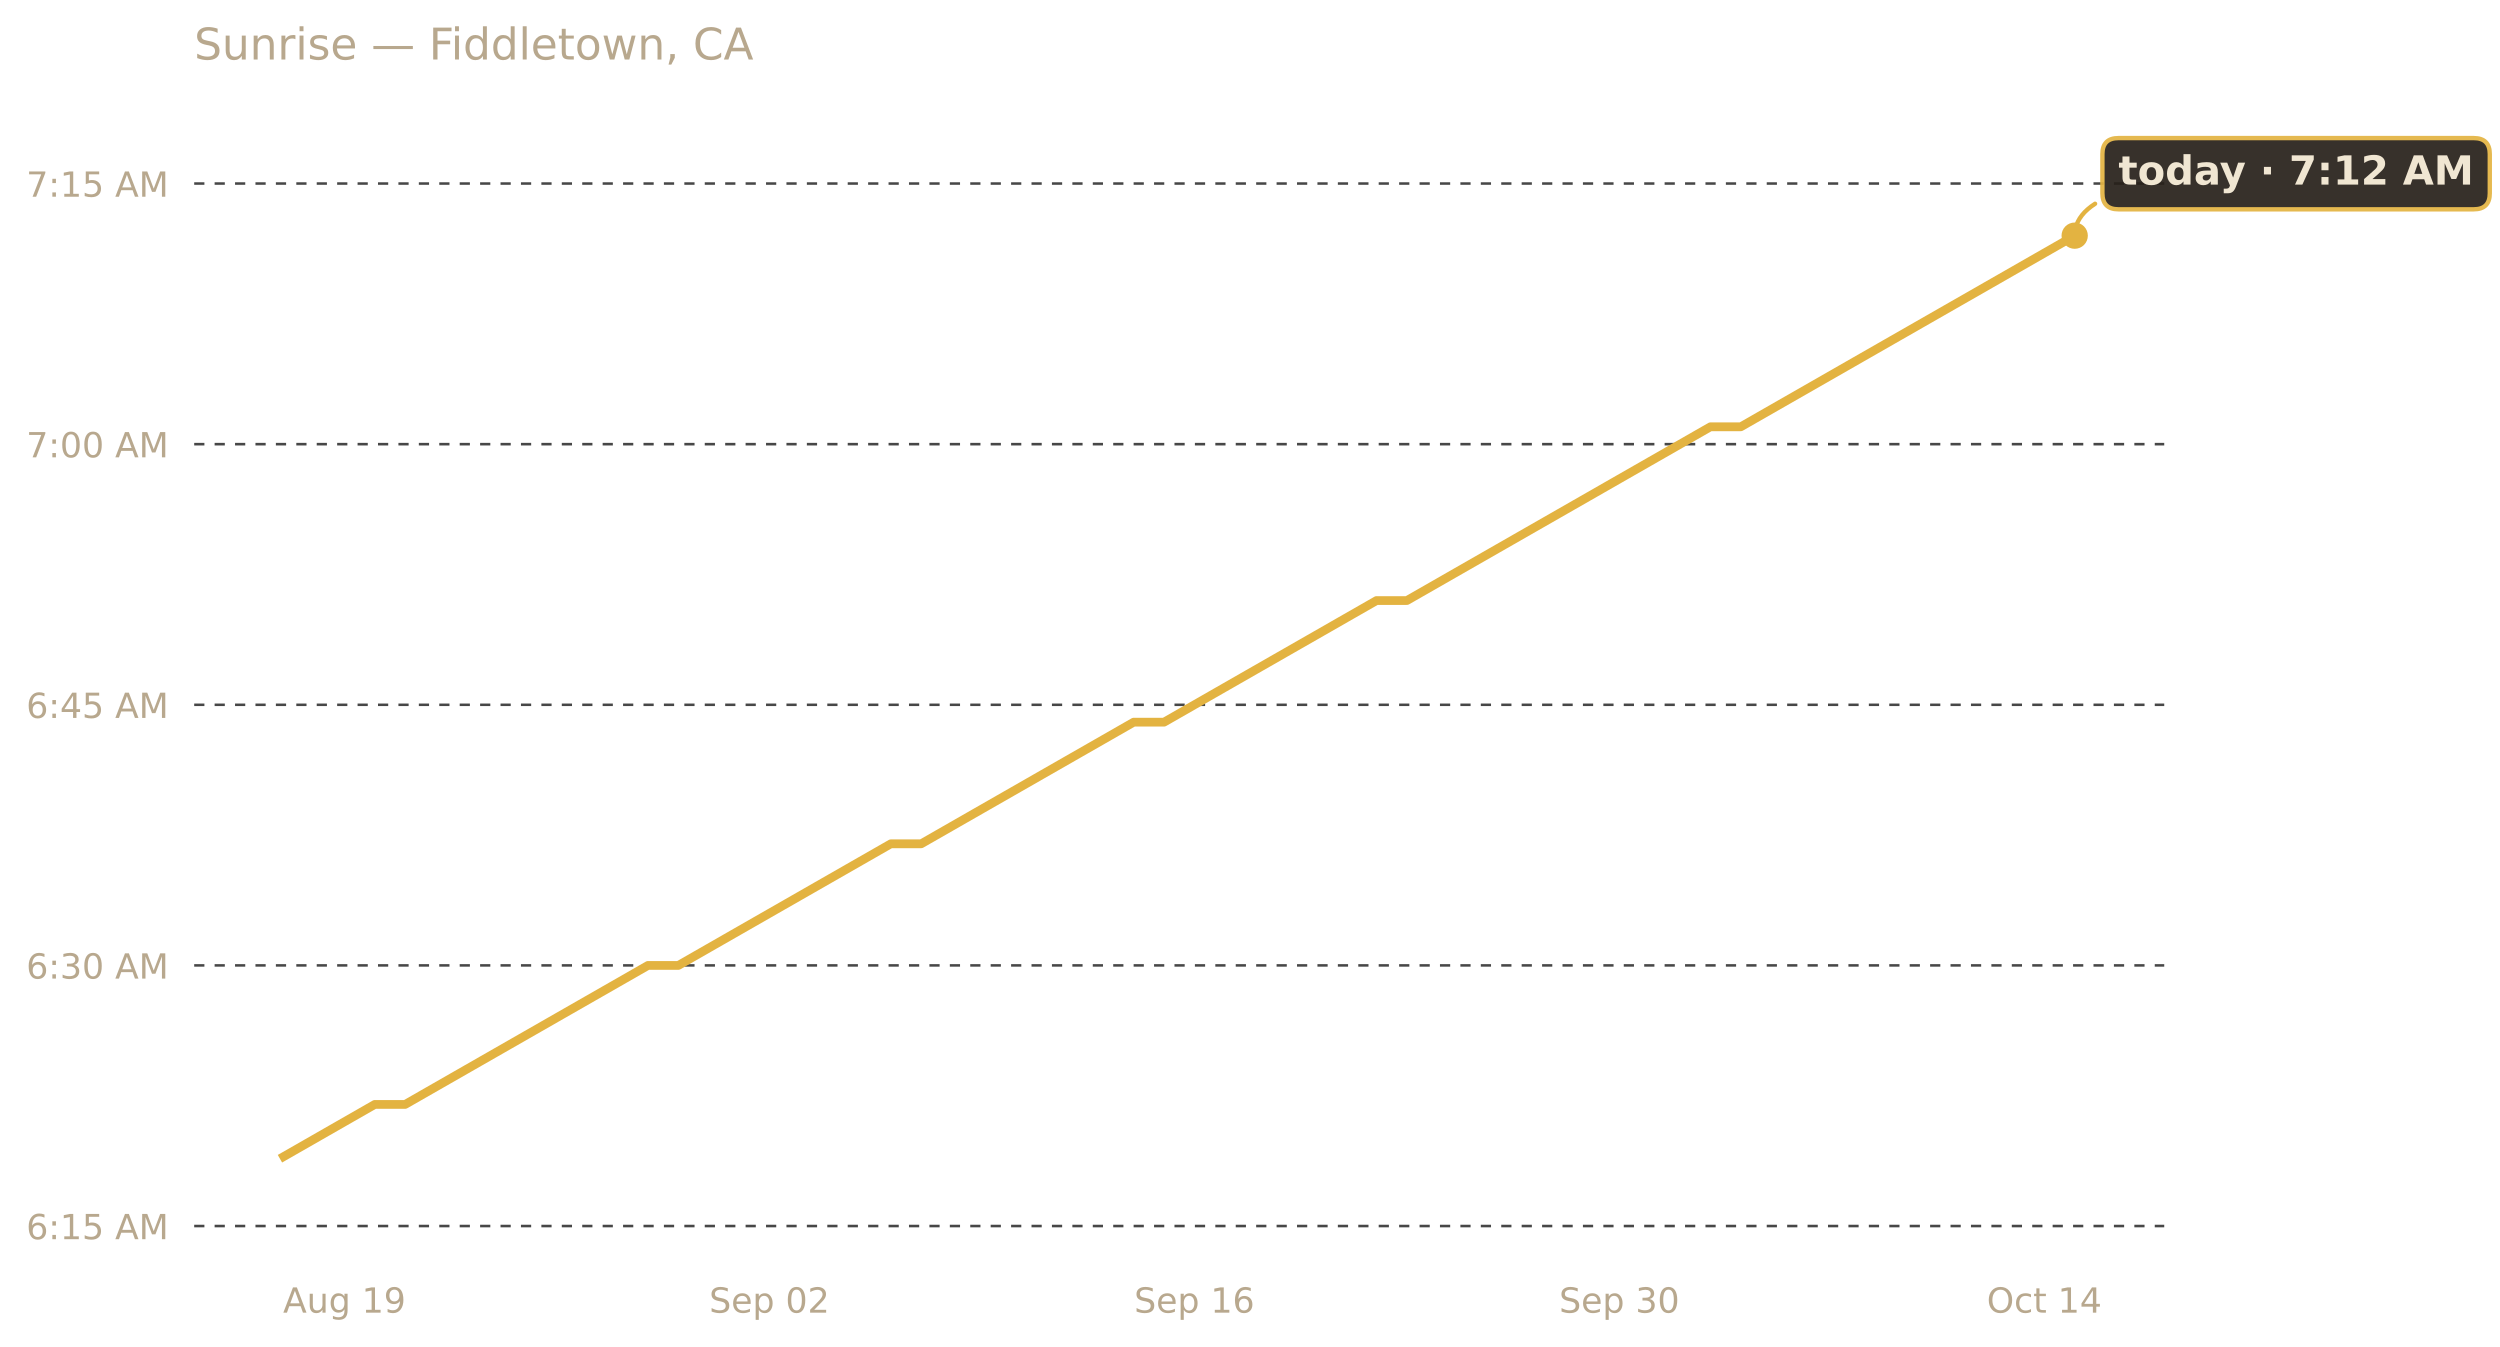
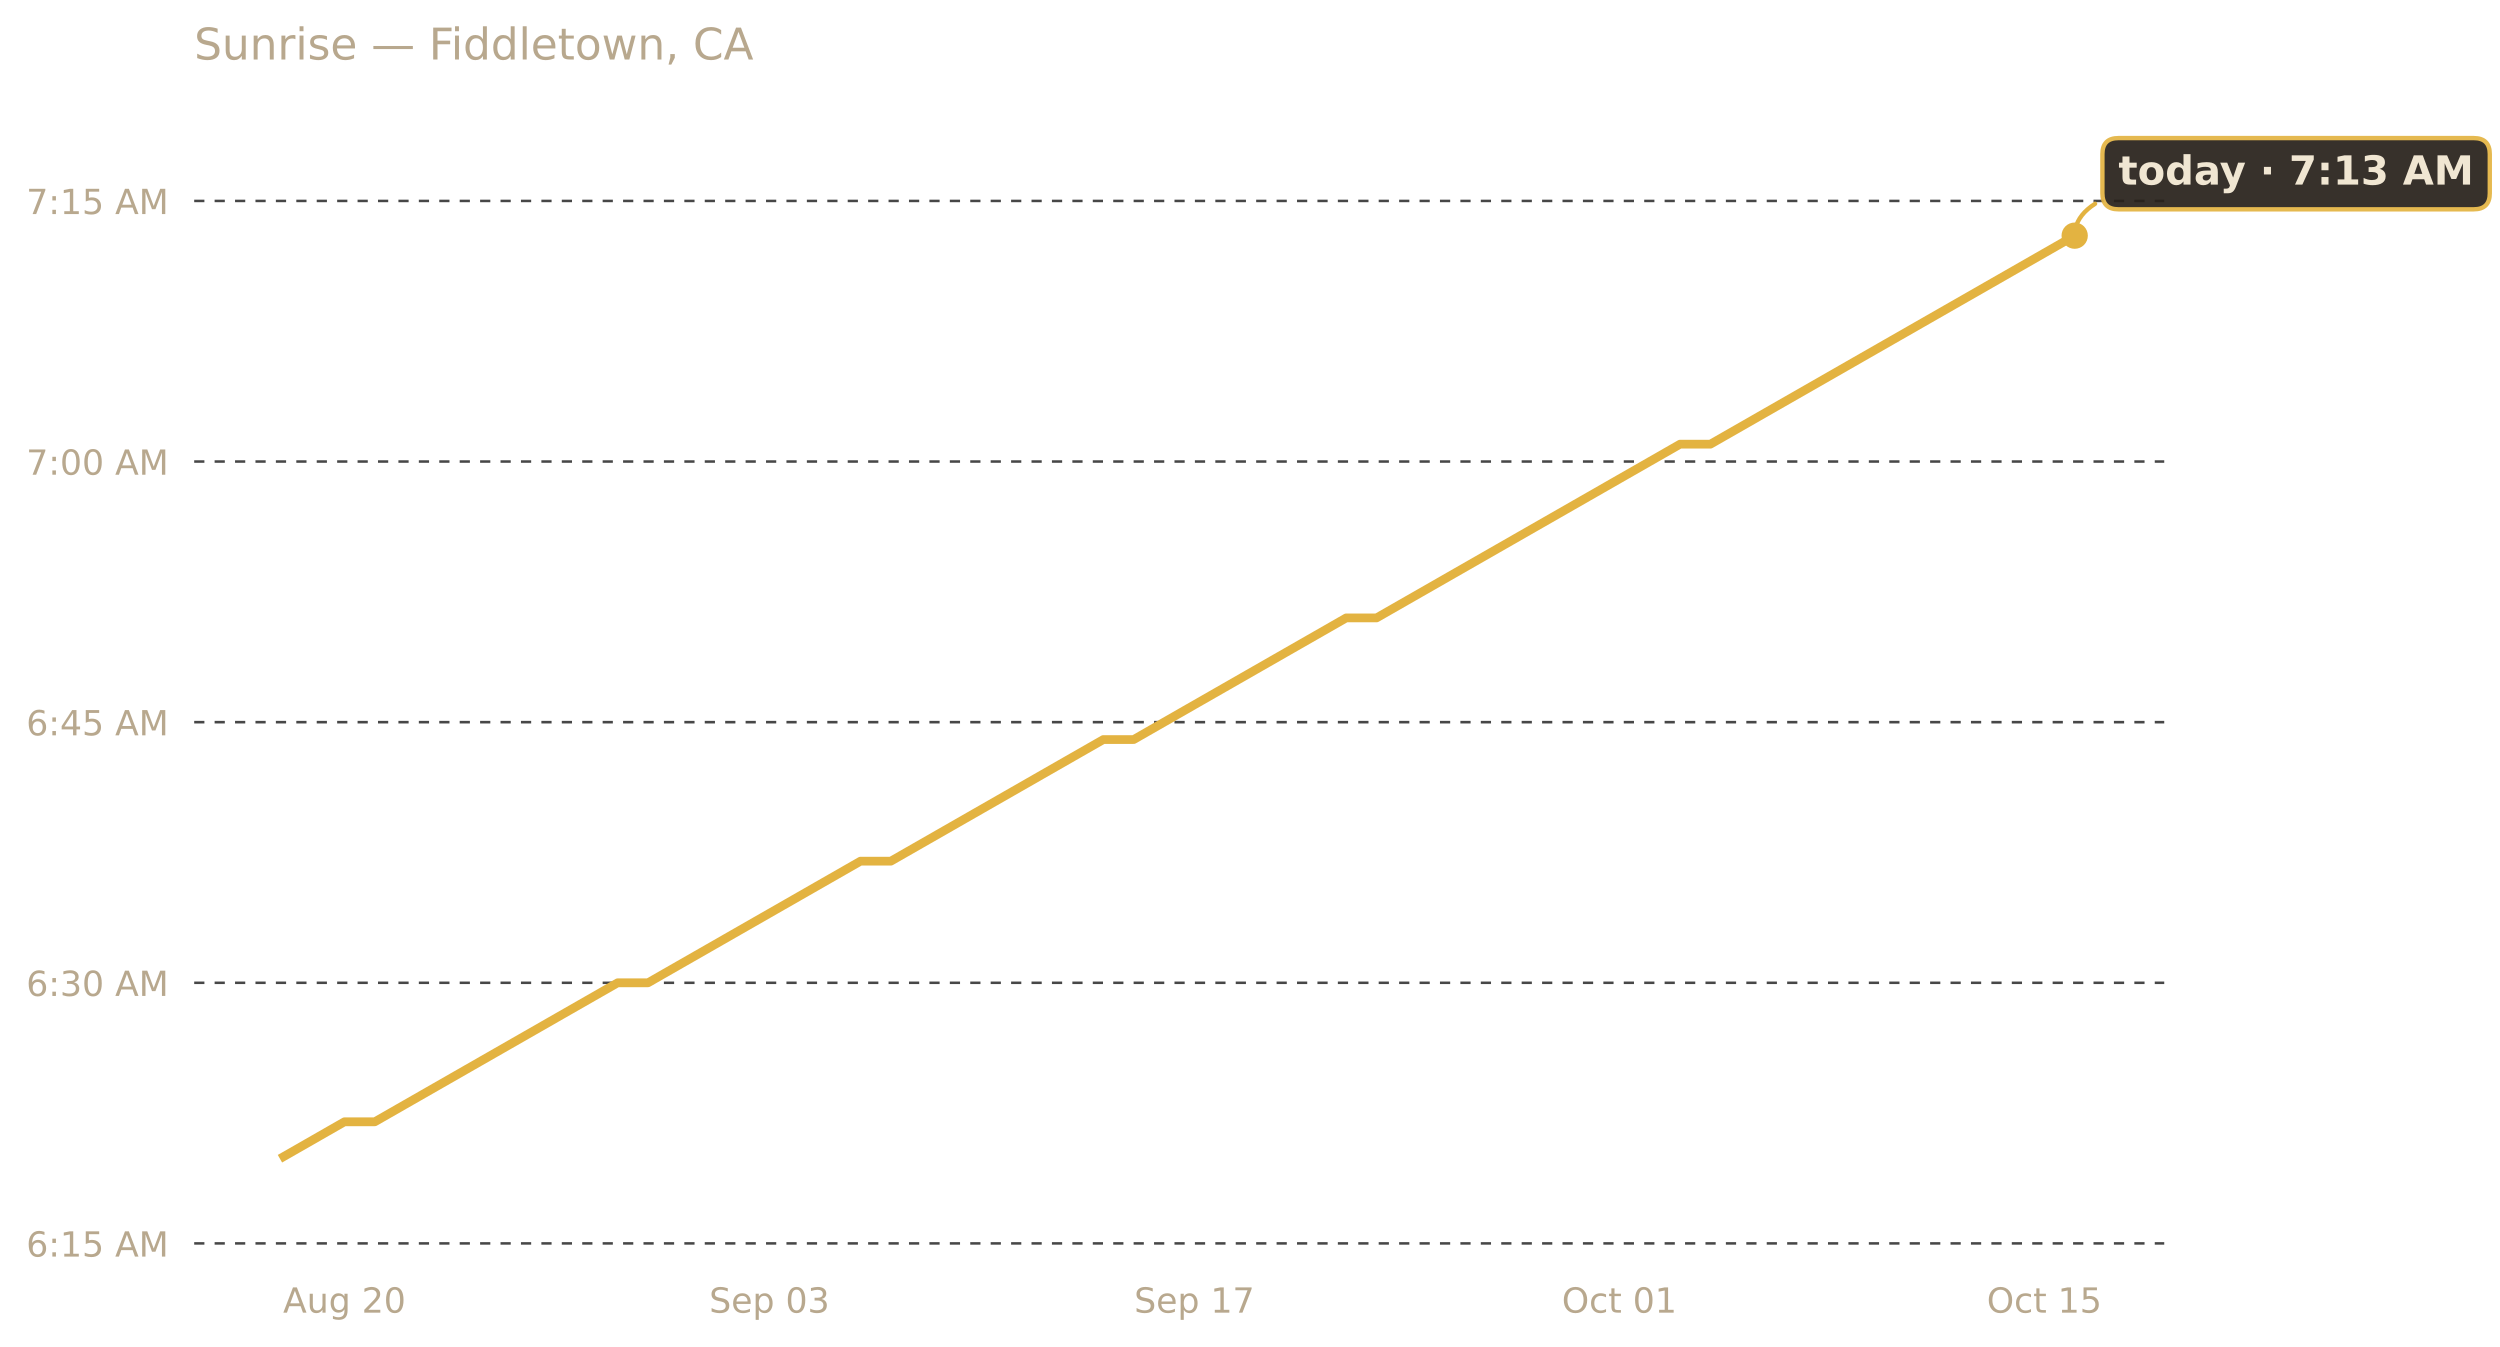
<svg xmlns="http://www.w3.org/2000/svg" xmlns:xlink="http://www.w3.org/1999/xlink" width="685.516pt" height="369.112pt" viewBox="0 0 685.516 369.112" version="1.1">
  <defs>
    <style type="text/css">*{stroke-linejoin: round; stroke-linecap: butt}</style>
  </defs>
  <g id="figure_1">
    <g id="patch_1">
      <path d="M 0 369.112  L 685.516 369.112  L 685.516 0  L 0 0  L 0 369.112  z " style="fill: none; opacity: 0" />
    </g>
    <g id="axes_1">
      <g id="patch_2">
        <path d="M 53.248 345.718  L 593.447 345.718  L 593.447 30.318  L 53.248 30.318  L 53.248 345.718  z " style="fill: none" />
      </g>
      <g id="matplotlib.axis_1">
        <g id="xtick_1">
          <g id="text_1">
            <g style="fill: #b8a88e" transform="translate(77.62049 359.9366) scale(0.095 -0.095)">
              <defs>
                <path id="DejaVuSans-41" d="M 2188 4044  L 1331 1722  L 3047 1722  L 2188 4044  z M 1831 4666  L 2547 4666  L 4325 0  L 3669 0  L 3244 1197  L 1141 1197  L 716 0  L 50 0  L 1831 4666  z " transform="scale(0.015625)" />
                <path id="DejaVuSans-75" d="M 544 1381  L 544 3500  L 1119 3500  L 1119 1403  Q 1119 906 1312 657  Q 1506 409 1894 409  Q 2359 409 2629 706  Q 2900 1003 2900 1516  L 2900 3500  L 3475 3500  L 3475 0  L 2900 0  L 2900 538  Q 2691 219 2414 64  Q 2138 -91 1772 -91  Q 1169 -91 856 284  Q 544 659 544 1381  z M 1991 3584  L 1991 3584  z " transform="scale(0.015625)" />
                <path id="DejaVuSans-67" d="M 2906 1791  Q 2906 2416 2648 2759  Q 2391 3103 1925 3103  Q 1463 3103 1205 2759  Q 947 2416 947 1791  Q 947 1169 1205 825  Q 1463 481 1925 481  Q 2391 481 2648 825  Q 2906 1169 2906 1791  z M 3481 434  Q 3481 -459 3084 -895  Q 2688 -1331 1869 -1331  Q 1566 -1331 1297 -1286  Q 1028 -1241 775 -1147  L 775 -588  Q 1028 -725 1275 -790  Q 1522 -856 1778 -856  Q 2344 -856 2625 -561  Q 2906 -266 2906 331  L 2906 616  Q 2728 306 2450 153  Q 2172 0 1784 0  Q 1141 0 747 490  Q 353 981 353 1791  Q 353 2603 747 3093  Q 1141 3584 1784 3584  Q 2172 3584 2450 3431  Q 2728 3278 2906 2969  L 2906 3500  L 3481 3500  L 3481 434  z " transform="scale(0.015625)" />
                <path id="DejaVuSans-20" transform="scale(0.015625)" />
-                 <path id="DejaVuSans-31" d="M 794 531  L 1825 531  L 1825 4091  L 703 3866  L 703 4441  L 1819 4666  L 2450 4666  L 2450 531  L 3481 531  L 3481 0  L 794 0  L 794 531  z " transform="scale(0.015625)" />
-                 <path id="DejaVuSans-39" d="M 703 97  L 703 672  Q 941 559 1184 500  Q 1428 441 1663 441  Q 2288 441 2617 861  Q 2947 1281 2994 2138  Q 2813 1869 2534 1725  Q 2256 1581 1919 1581  Q 1219 1581 811 2004  Q 403 2428 403 3163  Q 403 3881 828 4315  Q 1253 4750 1959 4750  Q 2769 4750 3195 4129  Q 3622 3509 3622 2328  Q 3622 1225 3098 567  Q 2575 -91 1691 -91  Q 1453 -91 1209 -44  Q 966 3 703 97  z M 1959 2075  Q 2384 2075 2632 2365  Q 2881 2656 2881 3163  Q 2881 3666 2632 3958  Q 2384 4250 1959 4250  Q 1534 4250 1286 3958  Q 1038 3666 1038 3163  Q 1038 2656 1286 2365  Q 1534 2075 1959 2075  z " transform="scale(0.015625)" />
+                 <path id="DejaVuSans-32" d="M 1228 531  L 3431 531  L 3431 0  L 469 0  L 469 531  Q 828 903 1448 1529  Q 2069 2156 2228 2338  Q 2531 2678 2651 2914  Q 2772 3150 2772 3378  Q 2772 3750 2511 3984  Q 2250 4219 1831 4219  Q 1534 4219 1204 4116  Q 875 4013 500 3803  L 500 4441  Q 881 4594 1212 4672  Q 1544 4750 1819 4750  Q 2544 4750 2975 4387  Q 3406 4025 3406 3419  Q 3406 3131 3298 2873  Q 3191 2616 2906 2266  Q 2828 2175 2409 1742  Q 1991 1309 1228 531  z " transform="scale(0.015625)" />
+                 <path id="DejaVuSans-30" d="M 2034 4250  Q 1547 4250 1301 3770  Q 1056 3291 1056 2328  Q 1056 1369 1301 889  Q 1547 409 2034 409  Q 2525 409 2770 889  Q 3016 1369 3016 2328  Q 3016 3291 2770 3770  Q 2525 4250 2034 4250  z M 2034 4750  Q 2819 4750 3233 4129  Q 3647 3509 3647 2328  Q 3647 1150 3233 529  Q 2819 -91 2034 -91  Q 1250 -91 836 529  Q 422 1150 422 2328  Q 422 3509 836 4129  Q 1250 4750 2034 4750  z " transform="scale(0.015625)" />
              </defs>
              <use xlink:href="#DejaVuSans-41" />
              <use xlink:href="#DejaVuSans-75" x="68.408" />
              <use xlink:href="#DejaVuSans-67" x="131.787" />
              <use xlink:href="#DejaVuSans-20" x="195.264" />
-               <use xlink:href="#DejaVuSans-31" x="227.051" />
-               <use xlink:href="#DejaVuSans-39" x="290.674" />
+               <use xlink:href="#DejaVuSans-32" x="227.051" />
+               <use xlink:href="#DejaVuSans-30" x="290.674" />
            </g>
          </g>
        </g>
        <g id="xtick_2">
          <g id="text_2">
            <g style="fill: #b8a88e" transform="translate(194.4717 359.9366) scale(0.095 -0.095)">
              <defs>
                <path id="DejaVuSans-53" d="M 3425 4513  L 3425 3897  Q 3066 4069 2747 4153  Q 2428 4238 2131 4238  Q 1616 4238 1336 4038  Q 1056 3838 1056 3469  Q 1056 3159 1242 3001  Q 1428 2844 1947 2747  L 2328 2669  Q 3034 2534 3370 2195  Q 3706 1856 3706 1288  Q 3706 609 3251 259  Q 2797 -91 1919 -91  Q 1588 -91 1214 -16  Q 841 59 441 206  L 441 856  Q 825 641 1194 531  Q 1563 422 1919 422  Q 2459 422 2753 634  Q 3047 847 3047 1241  Q 3047 1584 2836 1778  Q 2625 1972 2144 2069  L 1759 2144  Q 1053 2284 737 2584  Q 422 2884 422 3419  Q 422 4038 858 4394  Q 1294 4750 2059 4750  Q 2388 4750 2728 4690  Q 3069 4631 3425 4513  z " transform="scale(0.015625)" />
                <path id="DejaVuSans-65" d="M 3597 1894  L 3597 1613  L 953 1613  Q 991 1019 1311 708  Q 1631 397 2203 397  Q 2534 397 2845 478  Q 3156 559 3463 722  L 3463 178  Q 3153 47 2828 -22  Q 2503 -91 2169 -91  Q 1331 -91 842 396  Q 353 884 353 1716  Q 353 2575 817 3079  Q 1281 3584 2069 3584  Q 2775 3584 3186 3129  Q 3597 2675 3597 1894  z M 3022 2063  Q 3016 2534 2758 2815  Q 2500 3097 2075 3097  Q 1594 3097 1305 2825  Q 1016 2553 972 2059  L 3022 2063  z " transform="scale(0.015625)" />
                <path id="DejaVuSans-70" d="M 1159 525  L 1159 -1331  L 581 -1331  L 581 3500  L 1159 3500  L 1159 2969  Q 1341 3281 1617 3432  Q 1894 3584 2278 3584  Q 2916 3584 3314 3078  Q 3713 2572 3713 1747  Q 3713 922 3314 415  Q 2916 -91 2278 -91  Q 1894 -91 1617 61  Q 1341 213 1159 525  z M 3116 1747  Q 3116 2381 2855 2742  Q 2594 3103 2138 3103  Q 1681 3103 1420 2742  Q 1159 2381 1159 1747  Q 1159 1113 1420 752  Q 1681 391 2138 391  Q 2594 391 2855 752  Q 3116 1113 3116 1747  z " transform="scale(0.015625)" />
-                 <path id="DejaVuSans-30" d="M 2034 4250  Q 1547 4250 1301 3770  Q 1056 3291 1056 2328  Q 1056 1369 1301 889  Q 1547 409 2034 409  Q 2525 409 2770 889  Q 3016 1369 3016 2328  Q 3016 3291 2770 3770  Q 2525 4250 2034 4250  z M 2034 4750  Q 2819 4750 3233 4129  Q 3647 3509 3647 2328  Q 3647 1150 3233 529  Q 2819 -91 2034 -91  Q 1250 -91 836 529  Q 422 1150 422 2328  Q 422 3509 836 4129  Q 1250 4750 2034 4750  z " transform="scale(0.015625)" />
-                 <path id="DejaVuSans-32" d="M 1228 531  L 3431 531  L 3431 0  L 469 0  L 469 531  Q 828 903 1448 1529  Q 2069 2156 2228 2338  Q 2531 2678 2651 2914  Q 2772 3150 2772 3378  Q 2772 3750 2511 3984  Q 2250 4219 1831 4219  Q 1534 4219 1204 4116  Q 875 4013 500 3803  L 500 4441  Q 881 4594 1212 4672  Q 1544 4750 1819 4750  Q 2544 4750 2975 4387  Q 3406 4025 3406 3419  Q 3406 3131 3298 2873  Q 3191 2616 2906 2266  Q 2828 2175 2409 1742  Q 1991 1309 1228 531  z " transform="scale(0.015625)" />
+                 <path id="DejaVuSans-33" d="M 2597 2516  Q 3050 2419 3304 2112  Q 3559 1806 3559 1356  Q 3559 666 3084 287  Q 2609 -91 1734 -91  Q 1441 -91 1130 -33  Q 819 25 488 141  L 488 750  Q 750 597 1062 519  Q 1375 441 1716 441  Q 2309 441 2620 675  Q 2931 909 2931 1356  Q 2931 1769 2642 2001  Q 2353 2234 1838 2234  L 1294 2234  L 1294 2753  L 1863 2753  Q 2328 2753 2575 2939  Q 2822 3125 2822 3475  Q 2822 3834 2567 4026  Q 2313 4219 1838 4219  Q 1578 4219 1281 4162  Q 984 4106 628 3988  L 628 4550  Q 988 4650 1302 4700  Q 1616 4750 1894 4750  Q 2613 4750 3031 4423  Q 3450 4097 3450 3541  Q 3450 3153 3228 2886  Q 3006 2619 2597 2516  z " transform="scale(0.015625)" />
              </defs>
              <use xlink:href="#DejaVuSans-53" />
              <use xlink:href="#DejaVuSans-65" x="63.477" />
              <use xlink:href="#DejaVuSans-70" x="125" />
              <use xlink:href="#DejaVuSans-20" x="188.477" />
              <use xlink:href="#DejaVuSans-30" x="220.264" />
-               <use xlink:href="#DejaVuSans-32" x="283.887" />
+               <use xlink:href="#DejaVuSans-33" x="283.887" />
            </g>
          </g>
        </g>
        <g id="xtick_3">
          <g id="text_3">
            <g style="fill: #b8a88e" transform="translate(311.0016 359.9366) scale(0.095 -0.095)">
              <defs>
-                 <path id="DejaVuSans-36" d="M 2113 2584  Q 1688 2584 1439 2293  Q 1191 2003 1191 1497  Q 1191 994 1439 701  Q 1688 409 2113 409  Q 2538 409 2786 701  Q 3034 994 3034 1497  Q 3034 2003 2786 2293  Q 2538 2584 2113 2584  z M 3366 4563  L 3366 3988  Q 3128 4100 2886 4159  Q 2644 4219 2406 4219  Q 1781 4219 1451 3797  Q 1122 3375 1075 2522  Q 1259 2794 1537 2939  Q 1816 3084 2150 3084  Q 2853 3084 3261 2657  Q 3669 2231 3669 1497  Q 3669 778 3244 343  Q 2819 -91 2113 -91  Q 1303 -91 875 529  Q 447 1150 447 2328  Q 447 3434 972 4092  Q 1497 4750 2381 4750  Q 2619 4750 2861 4703  Q 3103 4656 3366 4563  z " transform="scale(0.015625)" />
+                 <path id="DejaVuSans-31" d="M 794 531  L 1825 531  L 1825 4091  L 703 3866  L 703 4441  L 1819 4666  L 2450 4666  L 2450 531  L 3481 531  L 3481 0  L 794 0  L 794 531  z " transform="scale(0.015625)" />
+                 <path id="DejaVuSans-37" d="M 525 4666  L 3525 4666  L 3525 4397  L 1831 0  L 1172 0  L 2766 4134  L 525 4134  L 525 4666  z " transform="scale(0.015625)" />
              </defs>
              <use xlink:href="#DejaVuSans-53" />
              <use xlink:href="#DejaVuSans-65" x="63.477" />
              <use xlink:href="#DejaVuSans-70" x="125" />
              <use xlink:href="#DejaVuSans-20" x="188.477" />
              <use xlink:href="#DejaVuSans-31" x="220.264" />
-               <use xlink:href="#DejaVuSans-36" x="283.887" />
+               <use xlink:href="#DejaVuSans-37" x="283.887" />
            </g>
          </g>
        </g>
        <g id="xtick_4">
          <g id="text_4">
-             <g style="fill: #b8a88e" transform="translate(427.5314 359.9366) scale(0.095 -0.095)">
-               <defs>
-                 <path id="DejaVuSans-33" d="M 2597 2516  Q 3050 2419 3304 2112  Q 3559 1806 3559 1356  Q 3559 666 3084 287  Q 2609 -91 1734 -91  Q 1441 -91 1130 -33  Q 819 25 488 141  L 488 750  Q 750 597 1062 519  Q 1375 441 1716 441  Q 2309 441 2620 675  Q 2931 909 2931 1356  Q 2931 1769 2642 2001  Q 2353 2234 1838 2234  L 1294 2234  L 1294 2753  L 1863 2753  Q 2328 2753 2575 2939  Q 2822 3125 2822 3475  Q 2822 3834 2567 4026  Q 2313 4219 1838 4219  Q 1578 4219 1281 4162  Q 984 4106 628 3988  L 628 4550  Q 988 4650 1302 4700  Q 1616 4750 1894 4750  Q 2613 4750 3031 4423  Q 3450 4097 3450 3541  Q 3450 3153 3228 2886  Q 3006 2619 2597 2516  z " transform="scale(0.015625)" />
-               </defs>
-               <use xlink:href="#DejaVuSans-53" />
-               <use xlink:href="#DejaVuSans-65" x="63.477" />
-               <use xlink:href="#DejaVuSans-70" x="125" />
-               <use xlink:href="#DejaVuSans-20" x="188.477" />
-               <use xlink:href="#DejaVuSans-33" x="220.264" />
-               <use xlink:href="#DejaVuSans-30" x="283.887" />
+             <g style="fill: #b8a88e" transform="translate(428.2721 359.9366) scale(0.095 -0.095)">
+               <defs>
+                 <path id="DejaVuSans-4f" d="M 2522 4238  Q 1834 4238 1429 3725  Q 1025 3213 1025 2328  Q 1025 1447 1429 934  Q 1834 422 2522 422  Q 3209 422 3611 934  Q 4013 1447 4013 2328  Q 4013 3213 3611 3725  Q 3209 4238 2522 4238  z M 2522 4750  Q 3503 4750 4090 4092  Q 4678 3434 4678 2328  Q 4678 1225 4090 567  Q 3503 -91 2522 -91  Q 1538 -91 948 565  Q 359 1222 359 2328  Q 359 3434 948 4092  Q 1538 4750 2522 4750  z " transform="scale(0.015625)" />
+                 <path id="DejaVuSans-63" d="M 3122 3366  L 3122 2828  Q 2878 2963 2633 3030  Q 2388 3097 2138 3097  Q 1578 3097 1268 2742  Q 959 2388 959 1747  Q 959 1106 1268 751  Q 1578 397 2138 397  Q 2388 397 2633 464  Q 2878 531 3122 666  L 3122 134  Q 2881 22 2623 -34  Q 2366 -91 2075 -91  Q 1284 -91 818 406  Q 353 903 353 1747  Q 353 2603 823 3093  Q 1294 3584 2113 3584  Q 2378 3584 2631 3529  Q 2884 3475 3122 3366  z " transform="scale(0.015625)" />
+                 <path id="DejaVuSans-74" d="M 1172 4494  L 1172 3500  L 2356 3500  L 2356 3053  L 1172 3053  L 1172 1153  Q 1172 725 1289 603  Q 1406 481 1766 481  L 2356 481  L 2356 0  L 1766 0  Q 1100 0 847 248  Q 594 497 594 1153  L 594 3053  L 172 3053  L 172 3500  L 594 3500  L 594 4494  L 1172 4494  z " transform="scale(0.015625)" />
+               </defs>
+               <use xlink:href="#DejaVuSans-4f" />
+               <use xlink:href="#DejaVuSans-63" x="78.711" />
+               <use xlink:href="#DejaVuSans-74" x="133.691" />
+               <use xlink:href="#DejaVuSans-20" x="172.9" />
+               <use xlink:href="#DejaVuSans-30" x="204.688" />
+               <use xlink:href="#DejaVuSans-31" x="268.311" />
            </g>
          </g>
        </g>
        <g id="xtick_5">
          <g id="text_5">
            <g style="fill: #b8a88e" transform="translate(544.802 359.9366) scale(0.095 -0.095)">
              <defs>
-                 <path id="DejaVuSans-4f" d="M 2522 4238  Q 1834 4238 1429 3725  Q 1025 3213 1025 2328  Q 1025 1447 1429 934  Q 1834 422 2522 422  Q 3209 422 3611 934  Q 4013 1447 4013 2328  Q 4013 3213 3611 3725  Q 3209 4238 2522 4238  z M 2522 4750  Q 3503 4750 4090 4092  Q 4678 3434 4678 2328  Q 4678 1225 4090 567  Q 3503 -91 2522 -91  Q 1538 -91 948 565  Q 359 1222 359 2328  Q 359 3434 948 4092  Q 1538 4750 2522 4750  z " transform="scale(0.015625)" />
-                 <path id="DejaVuSans-63" d="M 3122 3366  L 3122 2828  Q 2878 2963 2633 3030  Q 2388 3097 2138 3097  Q 1578 3097 1268 2742  Q 959 2388 959 1747  Q 959 1106 1268 751  Q 1578 397 2138 397  Q 2388 397 2633 464  Q 2878 531 3122 666  L 3122 134  Q 2881 22 2623 -34  Q 2366 -91 2075 -91  Q 1284 -91 818 406  Q 353 903 353 1747  Q 353 2603 823 3093  Q 1294 3584 2113 3584  Q 2378 3584 2631 3529  Q 2884 3475 3122 3366  z " transform="scale(0.015625)" />
-                 <path id="DejaVuSans-74" d="M 1172 4494  L 1172 3500  L 2356 3500  L 2356 3053  L 1172 3053  L 1172 1153  Q 1172 725 1289 603  Q 1406 481 1766 481  L 2356 481  L 2356 0  L 1766 0  Q 1100 0 847 248  Q 594 497 594 1153  L 594 3053  L 172 3053  L 172 3500  L 594 3500  L 594 4494  L 1172 4494  z " transform="scale(0.015625)" />
-                 <path id="DejaVuSans-34" d="M 2419 4116  L 825 1625  L 2419 1625  L 2419 4116  z M 2253 4666  L 3047 4666  L 3047 1625  L 3713 1625  L 3713 1100  L 3047 1100  L 3047 0  L 2419 0  L 2419 1100  L 313 1100  L 313 1709  L 2253 4666  z " transform="scale(0.015625)" />
+                 <path id="DejaVuSans-35" d="M 691 4666  L 3169 4666  L 3169 4134  L 1269 4134  L 1269 2991  Q 1406 3038 1543 3061  Q 1681 3084 1819 3084  Q 2600 3084 3056 2656  Q 3513 2228 3513 1497  Q 3513 744 3044 326  Q 2575 -91 1722 -91  Q 1428 -91 1123 -41  Q 819 9 494 109  L 494 744  Q 775 591 1075 516  Q 1375 441 1709 441  Q 2250 441 2565 725  Q 2881 1009 2881 1497  Q 2881 1984 2565 2268  Q 2250 2553 1709 2553  Q 1456 2553 1204 2497  Q 953 2441 691 2322  L 691 4666  z " transform="scale(0.015625)" />
              </defs>
              <use xlink:href="#DejaVuSans-4f" />
              <use xlink:href="#DejaVuSans-63" x="78.711" />
              <use xlink:href="#DejaVuSans-74" x="133.691" />
              <use xlink:href="#DejaVuSans-20" x="172.9" />
              <use xlink:href="#DejaVuSans-31" x="204.688" />
-               <use xlink:href="#DejaVuSans-34" x="268.311" />
+               <use xlink:href="#DejaVuSans-35" x="268.311" />
            </g>
          </g>
        </g>
      </g>
      <g id="matplotlib.axis_2">
        <g id="ytick_1">
          <g id="line2d_1">
-             <path d="M 53.248 336.189  L 593.447 336.189  " clip-path="url(#p3ce37d690b)" style="fill: none; stroke-dasharray: 2.8,2.8; stroke-dashoffset: 0; stroke: #474747; stroke-width: 0.7" />
+             <path d="M 53.248 340.954  L 593.447 340.954  " clip-path="url(#p13c61149d8)" style="fill: none; stroke-dasharray: 2.8,2.8; stroke-dashoffset: 0; stroke: #474747; stroke-width: 0.7" />
          </g>
          <g id="text_6">
-             <g style="fill: #b8a88e" transform="translate(7.2 339.7987) scale(0.095 -0.095)">
-               <defs>
+             <g style="fill: #b8a88e" transform="translate(7.2 344.563) scale(0.095 -0.095)">
+               <defs>
+                 <path id="DejaVuSans-36" d="M 2113 2584  Q 1688 2584 1439 2293  Q 1191 2003 1191 1497  Q 1191 994 1439 701  Q 1688 409 2113 409  Q 2538 409 2786 701  Q 3034 994 3034 1497  Q 3034 2003 2786 2293  Q 2538 2584 2113 2584  z M 3366 4563  L 3366 3988  Q 3128 4100 2886 4159  Q 2644 4219 2406 4219  Q 1781 4219 1451 3797  Q 1122 3375 1075 2522  Q 1259 2794 1537 2939  Q 1816 3084 2150 3084  Q 2853 3084 3261 2657  Q 3669 2231 3669 1497  Q 3669 778 3244 343  Q 2819 -91 2113 -91  Q 1303 -91 875 529  Q 447 1150 447 2328  Q 447 3434 972 4092  Q 1497 4750 2381 4750  Q 2619 4750 2861 4703  Q 3103 4656 3366 4563  z " transform="scale(0.015625)" />
                <path id="DejaVuSans-3a" d="M 750 794  L 1409 794  L 1409 0  L 750 0  L 750 794  z M 750 3309  L 1409 3309  L 1409 2516  L 750 2516  L 750 3309  z " transform="scale(0.015625)" />
-                 <path id="DejaVuSans-35" d="M 691 4666  L 3169 4666  L 3169 4134  L 1269 4134  L 1269 2991  Q 1406 3038 1543 3061  Q 1681 3084 1819 3084  Q 2600 3084 3056 2656  Q 3513 2228 3513 1497  Q 3513 744 3044 326  Q 2575 -91 1722 -91  Q 1428 -91 1123 -41  Q 819 9 494 109  L 494 744  Q 775 591 1075 516  Q 1375 441 1709 441  Q 2250 441 2565 725  Q 2881 1009 2881 1497  Q 2881 1984 2565 2268  Q 2250 2553 1709 2553  Q 1456 2553 1204 2497  Q 953 2441 691 2322  L 691 4666  z " transform="scale(0.015625)" />
                <path id="DejaVuSans-4d" d="M 628 4666  L 1569 4666  L 2759 1491  L 3956 4666  L 4897 4666  L 4897 0  L 4281 0  L 4281 4097  L 3078 897  L 2444 897  L 1241 4097  L 1241 0  L 628 0  L 628 4666  z " transform="scale(0.015625)" />
              </defs>
              <use xlink:href="#DejaVuSans-36" />
              <use xlink:href="#DejaVuSans-3a" x="63.623" />
              <use xlink:href="#DejaVuSans-31" x="97.314" />
              <use xlink:href="#DejaVuSans-35" x="160.938" />
              <use xlink:href="#DejaVuSans-20" x="224.561" />
              <use xlink:href="#DejaVuSans-41" x="256.348" />
              <use xlink:href="#DejaVuSans-4d" x="324.756" />
            </g>
          </g>
        </g>
        <g id="ytick_2">
          <g id="line2d_2">
-             <path d="M 53.248 264.724  L 593.447 264.724  " clip-path="url(#p3ce37d690b)" style="fill: none; stroke-dasharray: 2.8,2.8; stroke-dashoffset: 0; stroke: #474747; stroke-width: 0.7" />
+             <path d="M 53.248 269.489  L 593.447 269.489  " clip-path="url(#p13c61149d8)" style="fill: none; stroke-dasharray: 2.8,2.8; stroke-dashoffset: 0; stroke: #474747; stroke-width: 0.7" />
          </g>
          <g id="text_7">
-             <g style="fill: #b8a88e" transform="translate(7.2 268.3334) scale(0.095 -0.095)">
+             <g style="fill: #b8a88e" transform="translate(7.2 273.0978) scale(0.095 -0.095)">
              <use xlink:href="#DejaVuSans-36" />
              <use xlink:href="#DejaVuSans-3a" x="63.623" />
              <use xlink:href="#DejaVuSans-33" x="97.314" />
              <use xlink:href="#DejaVuSans-30" x="160.938" />
              <use xlink:href="#DejaVuSans-20" x="224.561" />
              <use xlink:href="#DejaVuSans-41" x="256.348" />
              <use xlink:href="#DejaVuSans-4d" x="324.756" />
            </g>
          </g>
        </g>
        <g id="ytick_3">
          <g id="line2d_3">
-             <path d="M 53.248 193.259  L 593.447 193.259  " clip-path="url(#p3ce37d690b)" style="fill: none; stroke-dasharray: 2.8,2.8; stroke-dashoffset: 0; stroke: #474747; stroke-width: 0.7" />
+             <path d="M 53.248 198.023  L 593.447 198.023  " clip-path="url(#p13c61149d8)" style="fill: none; stroke-dasharray: 2.8,2.8; stroke-dashoffset: 0; stroke: #474747; stroke-width: 0.7" />
          </g>
          <g id="text_8">
-             <g style="fill: #b8a88e" transform="translate(7.2 196.8682) scale(0.095 -0.095)">
+             <g style="fill: #b8a88e" transform="translate(7.2 201.6325) scale(0.095 -0.095)">
+               <defs>
+                 <path id="DejaVuSans-34" d="M 2419 4116  L 825 1625  L 2419 1625  L 2419 4116  z M 2253 4666  L 3047 4666  L 3047 1625  L 3713 1625  L 3713 1100  L 3047 1100  L 3047 0  L 2419 0  L 2419 1100  L 313 1100  L 313 1709  L 2253 4666  z " transform="scale(0.015625)" />
+               </defs>
              <use xlink:href="#DejaVuSans-36" />
              <use xlink:href="#DejaVuSans-3a" x="63.623" />
              <use xlink:href="#DejaVuSans-34" x="97.314" />
              <use xlink:href="#DejaVuSans-35" x="160.938" />
              <use xlink:href="#DejaVuSans-20" x="224.561" />
              <use xlink:href="#DejaVuSans-41" x="256.348" />
              <use xlink:href="#DejaVuSans-4d" x="324.756" />
            </g>
          </g>
        </g>
        <g id="ytick_4">
          <g id="line2d_4">
-             <path d="M 53.248 121.794  L 593.447 121.794  " clip-path="url(#p3ce37d690b)" style="fill: none; stroke-dasharray: 2.8,2.8; stroke-dashoffset: 0; stroke: #474747; stroke-width: 0.7" />
+             <path d="M 53.248 126.558  L 593.447 126.558  " clip-path="url(#p13c61149d8)" style="fill: none; stroke-dasharray: 2.8,2.8; stroke-dashoffset: 0; stroke: #474747; stroke-width: 0.7" />
          </g>
          <g id="text_9">
-             <g style="fill: #b8a88e" transform="translate(7.2 125.4029) scale(0.095 -0.095)">
-               <defs>
-                 <path id="DejaVuSans-37" d="M 525 4666  L 3525 4666  L 3525 4397  L 1831 0  L 1172 0  L 2766 4134  L 525 4134  L 525 4666  z " transform="scale(0.015625)" />
-               </defs>
+             <g style="fill: #b8a88e" transform="translate(7.2 130.1673) scale(0.095 -0.095)">
              <use xlink:href="#DejaVuSans-37" />
              <use xlink:href="#DejaVuSans-3a" x="63.623" />
              <use xlink:href="#DejaVuSans-30" x="97.314" />
              <use xlink:href="#DejaVuSans-30" x="160.938" />
              <use xlink:href="#DejaVuSans-20" x="224.561" />
              <use xlink:href="#DejaVuSans-41" x="256.348" />
              <use xlink:href="#DejaVuSans-4d" x="324.756" />
            </g>
          </g>
        </g>
        <g id="ytick_5">
          <g id="line2d_5">
-             <path d="M 53.248 50.328  L 593.447 50.328  " clip-path="url(#p3ce37d690b)" style="fill: none; stroke-dasharray: 2.8,2.8; stroke-dashoffset: 0; stroke: #474747; stroke-width: 0.7" />
+             <path d="M 53.248 55.093  L 593.447 55.093  " clip-path="url(#p13c61149d8)" style="fill: none; stroke-dasharray: 2.8,2.8; stroke-dashoffset: 0; stroke: #474747; stroke-width: 0.7" />
          </g>
          <g id="text_10">
-             <g style="fill: #b8a88e" transform="translate(7.2 53.93765) scale(0.095 -0.095)">
+             <g style="fill: #b8a88e" transform="translate(7.2 58.702) scale(0.095 -0.095)">
              <use xlink:href="#DejaVuSans-37" />
              <use xlink:href="#DejaVuSans-3a" x="63.623" />
              <use xlink:href="#DejaVuSans-31" x="97.314" />
              <use xlink:href="#DejaVuSans-35" x="160.938" />
              <use xlink:href="#DejaVuSans-20" x="224.561" />
              <use xlink:href="#DejaVuSans-41" x="256.348" />
              <use xlink:href="#DejaVuSans-4d" x="324.756" />
            </g>
          </g>
        </g>
      </g>
      <g id="line2d_6">
-         <path d="M 77.802 317.132  L 86.126 312.368  L 94.45 307.603  L 102.773 302.839  L 111.097 302.839  L 119.42 298.075  L 127.744 293.31  L 136.067 288.546  L 144.391 283.782  L 152.715 279.017  L 161.038 274.253  L 169.362 269.489  L 177.685 264.724  L 186.009 264.724  L 194.332 259.96  L 202.656 255.195  L 210.979 250.431  L 219.303 245.667  L 227.627 240.902  L 235.95 236.138  L 244.274 231.374  L 252.597 231.374  L 260.921 226.609  L 269.244 221.845  L 277.568 217.081  L 285.891 212.316  L 294.215 207.552  L 302.539 202.788  L 310.862 198.023  L 319.186 198.023  L 327.509 193.259  L 335.833 188.495  L 344.156 183.73  L 352.48 178.966  L 360.804 174.202  L 369.127 169.437  L 377.451 164.673  L 385.774 164.673  L 394.098 159.908  L 402.421 155.144  L 410.745 150.38  L 419.068 145.615  L 427.392 140.851  L 435.716 136.087  L 444.039 131.322  L 452.363 126.558  L 460.686 121.794  L 469.01 117.029  L 477.333 117.029  L 485.657 112.265  L 493.981 107.501  L 502.304 102.736  L 510.628 97.972  L 518.951 93.208  L 527.275 88.443  L 535.598 83.679  L 543.922 78.915  L 552.245 74.15  L 560.569 69.386  L 568.893 64.621  " clip-path="url(#p3ce37d690b)" style="fill: none; stroke: #e3b341; stroke-width: 2.4; stroke-linecap: square" />
+         <path d="M 77.802 317.132  L 86.126 312.368  L 94.45 307.603  L 102.773 307.603  L 111.097 302.839  L 119.42 298.075  L 127.744 293.31  L 136.067 288.546  L 144.391 283.782  L 152.715 279.017  L 161.038 274.253  L 169.362 269.489  L 177.685 269.489  L 186.009 264.724  L 194.332 259.96  L 202.656 255.195  L 210.979 250.431  L 219.303 245.667  L 227.627 240.902  L 235.95 236.138  L 244.274 236.138  L 252.597 231.374  L 260.921 226.609  L 269.244 221.845  L 277.568 217.081  L 285.891 212.316  L 294.215 207.552  L 302.539 202.788  L 310.862 202.788  L 319.186 198.023  L 327.509 193.259  L 335.833 188.495  L 344.156 183.73  L 352.48 178.966  L 360.804 174.202  L 369.127 169.437  L 377.451 169.437  L 385.774 164.673  L 394.098 159.908  L 402.421 155.144  L 410.745 150.38  L 419.068 145.615  L 427.392 140.851  L 435.716 136.087  L 444.039 131.322  L 452.363 126.558  L 460.686 121.794  L 469.01 121.794  L 477.333 117.029  L 485.657 112.265  L 493.981 107.501  L 502.304 102.736  L 510.628 97.972  L 518.951 93.208  L 527.275 88.443  L 535.598 83.679  L 543.922 78.915  L 552.245 74.15  L 560.569 69.386  L 568.893 64.621  " clip-path="url(#p13c61149d8)" style="fill: none; stroke: #e3b341; stroke-width: 2.4; stroke-linecap: square" />
      </g>
      <g id="patch_3">
        <path d="M 574.481 55.875  Q 570.003 58.752 569.113 62.634  " style="fill: none; stroke: #e3b341; stroke-width: 1.2; stroke-linecap: round" />
      </g>
      <g id="text_11">
        <g id="patch_4">
          <path d="M 580.893 57.395  L 678.316 57.395  Q 682.716 57.395 682.716 52.995  L 682.716 42.263  Q 682.716 37.863 678.316 37.863  L 580.893 37.863  Q 576.493 37.863 576.493 42.263  L 576.493 52.995  Q 576.493 57.395 580.893 57.395  z " style="fill: #262019; opacity: 0.92; stroke: #e3b341; stroke-width: 1.2; stroke-linejoin: miter" />
        </g>
        <g style="fill: #f0e6d2" transform="translate(580.8926 50.62145) scale(0.11 -0.11)">
          <defs>
            <path id="DejaVuSans-Bold-74" d="M 1759 4494  L 1759 3500  L 2913 3500  L 2913 2700  L 1759 2700  L 1759 1216  Q 1759 972 1856 886  Q 1953 800 2241 800  L 2816 800  L 2816 0  L 1856 0  Q 1194 0 917 276  Q 641 553 641 1216  L 641 2700  L 84 2700  L 84 3500  L 641 3500  L 641 4494  L 1759 4494  z " transform="scale(0.015625)" />
            <path id="DejaVuSans-Bold-6f" d="M 2203 2784  Q 1831 2784 1636 2517  Q 1441 2250 1441 1747  Q 1441 1244 1636 976  Q 1831 709 2203 709  Q 2569 709 2762 976  Q 2956 1244 2956 1747  Q 2956 2250 2762 2517  Q 2569 2784 2203 2784  z M 2203 3584  Q 3106 3584 3614 3096  Q 4122 2609 4122 1747  Q 4122 884 3614 396  Q 3106 -91 2203 -91  Q 1297 -91 786 396  Q 275 884 275 1747  Q 275 2609 786 3096  Q 1297 3584 2203 3584  z " transform="scale(0.015625)" />
            <path id="DejaVuSans-Bold-64" d="M 2919 2988  L 2919 4863  L 4044 4863  L 4044 0  L 2919 0  L 2919 506  Q 2688 197 2409 53  Q 2131 -91 1766 -91  Q 1119 -91 703 423  Q 288 938 288 1747  Q 288 2556 703 3070  Q 1119 3584 1766 3584  Q 2128 3584 2408 3439  Q 2688 3294 2919 2988  z M 2181 722  Q 2541 722 2730 984  Q 2919 1247 2919 1747  Q 2919 2247 2730 2509  Q 2541 2772 2181 2772  Q 1825 2772 1636 2509  Q 1447 2247 1447 1747  Q 1447 1247 1636 984  Q 1825 722 2181 722  z " transform="scale(0.015625)" />
            <path id="DejaVuSans-Bold-61" d="M 2106 1575  Q 1756 1575 1579 1456  Q 1403 1338 1403 1106  Q 1403 894 1545 773  Q 1688 653 1941 653  Q 2256 653 2472 879  Q 2688 1106 2688 1447  L 2688 1575  L 2106 1575  z M 3816 1997  L 3816 0  L 2688 0  L 2688 519  Q 2463 200 2181 54  Q 1900 -91 1497 -91  Q 953 -91 614 226  Q 275 544 275 1050  Q 275 1666 698 1953  Q 1122 2241 2028 2241  L 2688 2241  L 2688 2328  Q 2688 2594 2478 2717  Q 2269 2841 1825 2841  Q 1466 2841 1156 2769  Q 847 2697 581 2553  L 581 3406  Q 941 3494 1303 3539  Q 1666 3584 2028 3584  Q 2975 3584 3395 3211  Q 3816 2838 3816 1997  z " transform="scale(0.015625)" />
            <path id="DejaVuSans-Bold-79" d="M 78 3500  L 1197 3500  L 2138 1125  L 2938 3500  L 4056 3500  L 2584 -331  Q 2363 -916 2067 -1148  Q 1772 -1381 1288 -1381  L 641 -1381  L 641 -647  L 991 -647  Q 1275 -647 1404 -556  Q 1534 -466 1606 -231  L 1638 -134  L 78 3500  z " transform="scale(0.015625)" />
            <path id="DejaVuSans-Bold-20" transform="scale(0.015625)" />
            <path id="DejaVuSans-Bold-b7" d="M 653 2828  L 1778 2828  L 1778 1619  L 653 1619  L 653 2828  z " transform="scale(0.015625)" />
            <path id="DejaVuSans-Bold-37" d="M 428 4666  L 3944 4666  L 3944 3988  L 2125 0  L 953 0  L 2675 3781  L 428 3781  L 428 4666  z " transform="scale(0.015625)" />
            <path id="DejaVuSans-Bold-3a" d="M 716 3500  L 1844 3500  L 1844 2291  L 716 2291  L 716 3500  z M 716 1209  L 1844 1209  L 1844 0  L 716 0  L 716 1209  z " transform="scale(0.015625)" />
            <path id="DejaVuSans-Bold-31" d="M 750 831  L 1813 831  L 1813 3847  L 722 3622  L 722 4441  L 1806 4666  L 2950 4666  L 2950 831  L 4013 831  L 4013 0  L 750 0  L 750 831  z " transform="scale(0.015625)" />
-             <path id="DejaVuSans-Bold-32" d="M 1844 884  L 3897 884  L 3897 0  L 506 0  L 506 884  L 2209 2388  Q 2438 2594 2547 2791  Q 2656 2988 2656 3200  Q 2656 3528 2436 3728  Q 2216 3928 1850 3928  Q 1569 3928 1234 3808  Q 900 3688 519 3450  L 519 4475  Q 925 4609 1322 4679  Q 1719 4750 2100 4750  Q 2938 4750 3402 4381  Q 3866 4013 3866 3353  Q 3866 2972 3669 2642  Q 3472 2313 2841 1759  L 1844 884  z " transform="scale(0.015625)" />
+             <path id="DejaVuSans-Bold-33" d="M 2981 2516  Q 3453 2394 3698 2092  Q 3944 1791 3944 1325  Q 3944 631 3412 270  Q 2881 -91 1863 -91  Q 1503 -91 1142 -33  Q 781 25 428 141  L 428 1069  Q 766 900 1098 814  Q 1431 728 1753 728  Q 2231 728 2486 893  Q 2741 1059 2741 1369  Q 2741 1688 2480 1852  Q 2219 2016 1709 2016  L 1228 2016  L 1228 2791  L 1734 2791  Q 2188 2791 2409 2933  Q 2631 3075 2631 3366  Q 2631 3634 2415 3781  Q 2200 3928 1806 3928  Q 1516 3928 1219 3862  Q 922 3797 628 3669  L 628 4550  Q 984 4650 1334 4700  Q 1684 4750 2022 4750  Q 2931 4750 3382 4451  Q 3834 4153 3834 3553  Q 3834 3144 3618 2883  Q 3403 2622 2981 2516  z " transform="scale(0.015625)" />
            <path id="DejaVuSans-Bold-41" d="M 3419 850  L 1538 850  L 1241 0  L 31 0  L 1759 4666  L 3194 4666  L 4922 0  L 3713 0  L 3419 850  z M 1838 1716  L 3116 1716  L 2478 3572  L 1838 1716  z " transform="scale(0.015625)" />
            <path id="DejaVuSans-Bold-4d" d="M 588 4666  L 2119 4666  L 3181 2169  L 4250 4666  L 5778 4666  L 5778 0  L 4641 0  L 4641 3413  L 3566 897  L 2803 897  L 1728 3413  L 1728 0  L 588 0  L 588 4666  z " transform="scale(0.015625)" />
          </defs>
          <use xlink:href="#DejaVuSans-Bold-74" />
          <use xlink:href="#DejaVuSans-Bold-6f" x="47.803" />
          <use xlink:href="#DejaVuSans-Bold-64" x="116.504" />
          <use xlink:href="#DejaVuSans-Bold-61" x="188.086" />
          <use xlink:href="#DejaVuSans-Bold-79" x="252.441" />
          <use xlink:href="#DejaVuSans-Bold-20" x="317.627" />
          <use xlink:href="#DejaVuSans-Bold-b7" x="352.441" />
          <use xlink:href="#DejaVuSans-Bold-20" x="390.43" />
          <use xlink:href="#DejaVuSans-Bold-37" x="425.244" />
          <use xlink:href="#DejaVuSans-Bold-3a" x="494.824" />
          <use xlink:href="#DejaVuSans-Bold-31" x="534.814" />
-           <use xlink:href="#DejaVuSans-Bold-32" x="604.395" />
+           <use xlink:href="#DejaVuSans-Bold-33" x="604.395" />
          <use xlink:href="#DejaVuSans-Bold-20" x="673.975" />
          <use xlink:href="#DejaVuSans-Bold-41" x="708.789" />
          <use xlink:href="#DejaVuSans-Bold-4d" x="786.182" />
        </g>
      </g>
      <g id="text_12">
        <g style="fill: #b8a88e" transform="translate(53.24797 16.31812) scale(0.12 -0.12)">
          <defs>
            <path id="DejaVuSans-6e" d="M 3513 2113  L 3513 0  L 2938 0  L 2938 2094  Q 2938 2591 2744 2837  Q 2550 3084 2163 3084  Q 1697 3084 1428 2787  Q 1159 2491 1159 1978  L 1159 0  L 581 0  L 581 3500  L 1159 3500  L 1159 2956  Q 1366 3272 1645 3428  Q 1925 3584 2291 3584  Q 2894 3584 3203 3211  Q 3513 2838 3513 2113  z " transform="scale(0.015625)" />
            <path id="DejaVuSans-72" d="M 2631 2963  Q 2534 3019 2420 3045  Q 2306 3072 2169 3072  Q 1681 3072 1420 2755  Q 1159 2438 1159 1844  L 1159 0  L 581 0  L 581 3500  L 1159 3500  L 1159 2956  Q 1341 3275 1631 3429  Q 1922 3584 2338 3584  Q 2397 3584 2469 3576  Q 2541 3569 2628 3553  L 2631 2963  z " transform="scale(0.015625)" />
            <path id="DejaVuSans-69" d="M 603 3500  L 1178 3500  L 1178 0  L 603 0  L 603 3500  z M 603 4863  L 1178 4863  L 1178 4134  L 603 4134  L 603 4863  z " transform="scale(0.015625)" />
            <path id="DejaVuSans-73" d="M 2834 3397  L 2834 2853  Q 2591 2978 2328 3040  Q 2066 3103 1784 3103  Q 1356 3103 1142 2972  Q 928 2841 928 2578  Q 928 2378 1081 2264  Q 1234 2150 1697 2047  L 1894 2003  Q 2506 1872 2764 1633  Q 3022 1394 3022 966  Q 3022 478 2636 193  Q 2250 -91 1575 -91  Q 1294 -91 989 -36  Q 684 19 347 128  L 347 722  Q 666 556 975 473  Q 1284 391 1588 391  Q 1994 391 2212 530  Q 2431 669 2431 922  Q 2431 1156 2273 1281  Q 2116 1406 1581 1522  L 1381 1569  Q 847 1681 609 1914  Q 372 2147 372 2553  Q 372 3047 722 3315  Q 1072 3584 1716 3584  Q 2034 3584 2315 3537  Q 2597 3491 2834 3397  z " transform="scale(0.015625)" />
            <path id="DejaVuSans-2014" d="M 313 1978  L 6088 1978  L 6088 1528  L 313 1528  L 313 1978  z " transform="scale(0.015625)" />
            <path id="DejaVuSans-46" d="M 628 4666  L 3309 4666  L 3309 4134  L 1259 4134  L 1259 2759  L 3109 2759  L 3109 2228  L 1259 2228  L 1259 0  L 628 0  L 628 4666  z " transform="scale(0.015625)" />
            <path id="DejaVuSans-64" d="M 2906 2969  L 2906 4863  L 3481 4863  L 3481 0  L 2906 0  L 2906 525  Q 2725 213 2448 61  Q 2172 -91 1784 -91  Q 1150 -91 751 415  Q 353 922 353 1747  Q 353 2572 751 3078  Q 1150 3584 1784 3584  Q 2172 3584 2448 3432  Q 2725 3281 2906 2969  z M 947 1747  Q 947 1113 1208 752  Q 1469 391 1925 391  Q 2381 391 2643 752  Q 2906 1113 2906 1747  Q 2906 2381 2643 2742  Q 2381 3103 1925 3103  Q 1469 3103 1208 2742  Q 947 2381 947 1747  z " transform="scale(0.015625)" />
            <path id="DejaVuSans-6c" d="M 603 4863  L 1178 4863  L 1178 0  L 603 0  L 603 4863  z " transform="scale(0.015625)" />
            <path id="DejaVuSans-6f" d="M 1959 3097  Q 1497 3097 1228 2736  Q 959 2375 959 1747  Q 959 1119 1226 758  Q 1494 397 1959 397  Q 2419 397 2687 759  Q 2956 1122 2956 1747  Q 2956 2369 2687 2733  Q 2419 3097 1959 3097  z M 1959 3584  Q 2709 3584 3137 3096  Q 3566 2609 3566 1747  Q 3566 888 3137 398  Q 2709 -91 1959 -91  Q 1206 -91 779 398  Q 353 888 353 1747  Q 353 2609 779 3096  Q 1206 3584 1959 3584  z " transform="scale(0.015625)" />
            <path id="DejaVuSans-77" d="M 269 3500  L 844 3500  L 1563 769  L 2278 3500  L 2956 3500  L 3675 769  L 4391 3500  L 4966 3500  L 4050 0  L 3372 0  L 2619 2869  L 1863 0  L 1184 0  L 269 3500  z " transform="scale(0.015625)" />
            <path id="DejaVuSans-2c" d="M 750 794  L 1409 794  L 1409 256  L 897 -744  L 494 -744  L 750 256  L 750 794  z " transform="scale(0.015625)" />
            <path id="DejaVuSans-43" d="M 4122 4306  L 4122 3641  Q 3803 3938 3442 4084  Q 3081 4231 2675 4231  Q 1875 4231 1450 3742  Q 1025 3253 1025 2328  Q 1025 1406 1450 917  Q 1875 428 2675 428  Q 3081 428 3442 575  Q 3803 722 4122 1019  L 4122 359  Q 3791 134 3420 21  Q 3050 -91 2638 -91  Q 1578 -91 968 557  Q 359 1206 359 2328  Q 359 3453 968 4101  Q 1578 4750 2638 4750  Q 3056 4750 3426 4639  Q 3797 4528 4122 4306  z " transform="scale(0.015625)" />
          </defs>
          <use xlink:href="#DejaVuSans-53" />
          <use xlink:href="#DejaVuSans-75" x="63.477" />
          <use xlink:href="#DejaVuSans-6e" x="126.855" />
          <use xlink:href="#DejaVuSans-72" x="190.234" />
          <use xlink:href="#DejaVuSans-69" x="231.348" />
          <use xlink:href="#DejaVuSans-73" x="259.131" />
          <use xlink:href="#DejaVuSans-65" x="311.23" />
          <use xlink:href="#DejaVuSans-20" x="372.754" />
          <use xlink:href="#DejaVuSans-2014" x="404.541" />
          <use xlink:href="#DejaVuSans-20" x="504.541" />
          <use xlink:href="#DejaVuSans-46" x="536.328" />
          <use xlink:href="#DejaVuSans-69" x="586.598" />
          <use xlink:href="#DejaVuSans-64" x="614.381" />
          <use xlink:href="#DejaVuSans-64" x="677.857" />
          <use xlink:href="#DejaVuSans-6c" x="741.334" />
          <use xlink:href="#DejaVuSans-65" x="769.117" />
          <use xlink:href="#DejaVuSans-74" x="830.641" />
          <use xlink:href="#DejaVuSans-6f" x="869.85" />
          <use xlink:href="#DejaVuSans-77" x="931.031" />
          <use xlink:href="#DejaVuSans-6e" x="1012.818" />
          <use xlink:href="#DejaVuSans-2c" x="1076.197" />
          <use xlink:href="#DejaVuSans-20" x="1107.984" />
          <use xlink:href="#DejaVuSans-43" x="1139.771" />
          <use xlink:href="#DejaVuSans-41" x="1209.596" />
        </g>
      </g>
      <g id="PathCollection_1">
        <defs>
-           <path id="m7f8394a10e" d="M 0 3.606  C 0.956 3.606 1.873 3.226 2.55 2.55  C 3.226 1.873 3.606 0.956 3.606 0  C 3.606 -0.956 3.226 -1.873 2.55 -2.55  C 1.873 -3.226 0.956 -3.606 0 -3.606  C -0.956 -3.606 -1.873 -3.226 -2.55 -2.55  C -3.226 -1.873 -3.606 -0.956 -3.606 0  C -3.606 0.956 -3.226 1.873 -2.55 2.55  C -1.873 3.226 -0.956 3.606 0 3.606  z " />
+           <path id="m7129c23b87" d="M 0 3.606  C 0.956 3.606 1.873 3.226 2.55 2.55  C 3.226 1.873 3.606 0.956 3.606 0  C 3.606 -0.956 3.226 -1.873 2.55 -2.55  C 1.873 -3.226 0.956 -3.606 0 -3.606  C -0.956 -3.606 -1.873 -3.226 -2.55 -2.55  C -3.226 -1.873 -3.606 -0.956 -3.606 0  C -3.606 0.956 -3.226 1.873 -2.55 2.55  C -1.873 3.226 -0.956 3.606 0 3.606  z " />
        </defs>
-         <g clip-path="url(#p3ce37d690b)">
-           <use xlink:href="#m7f8394a10e" x="568.893" y="64.621" style="fill: #e3b341" />
+         <g clip-path="url(#p13c61149d8)">
+           <use xlink:href="#m7129c23b87" x="568.893" y="64.621" style="fill: #e3b341" />
        </g>
      </g>
    </g>
  </g>
  <defs>
-     <clipPath id="p3ce37d690b">
+     <clipPath id="p13c61149d8">
      <rect x="53.248" y="30.318" width="540.199" height="315.4" />
    </clipPath>
  </defs>
</svg>
